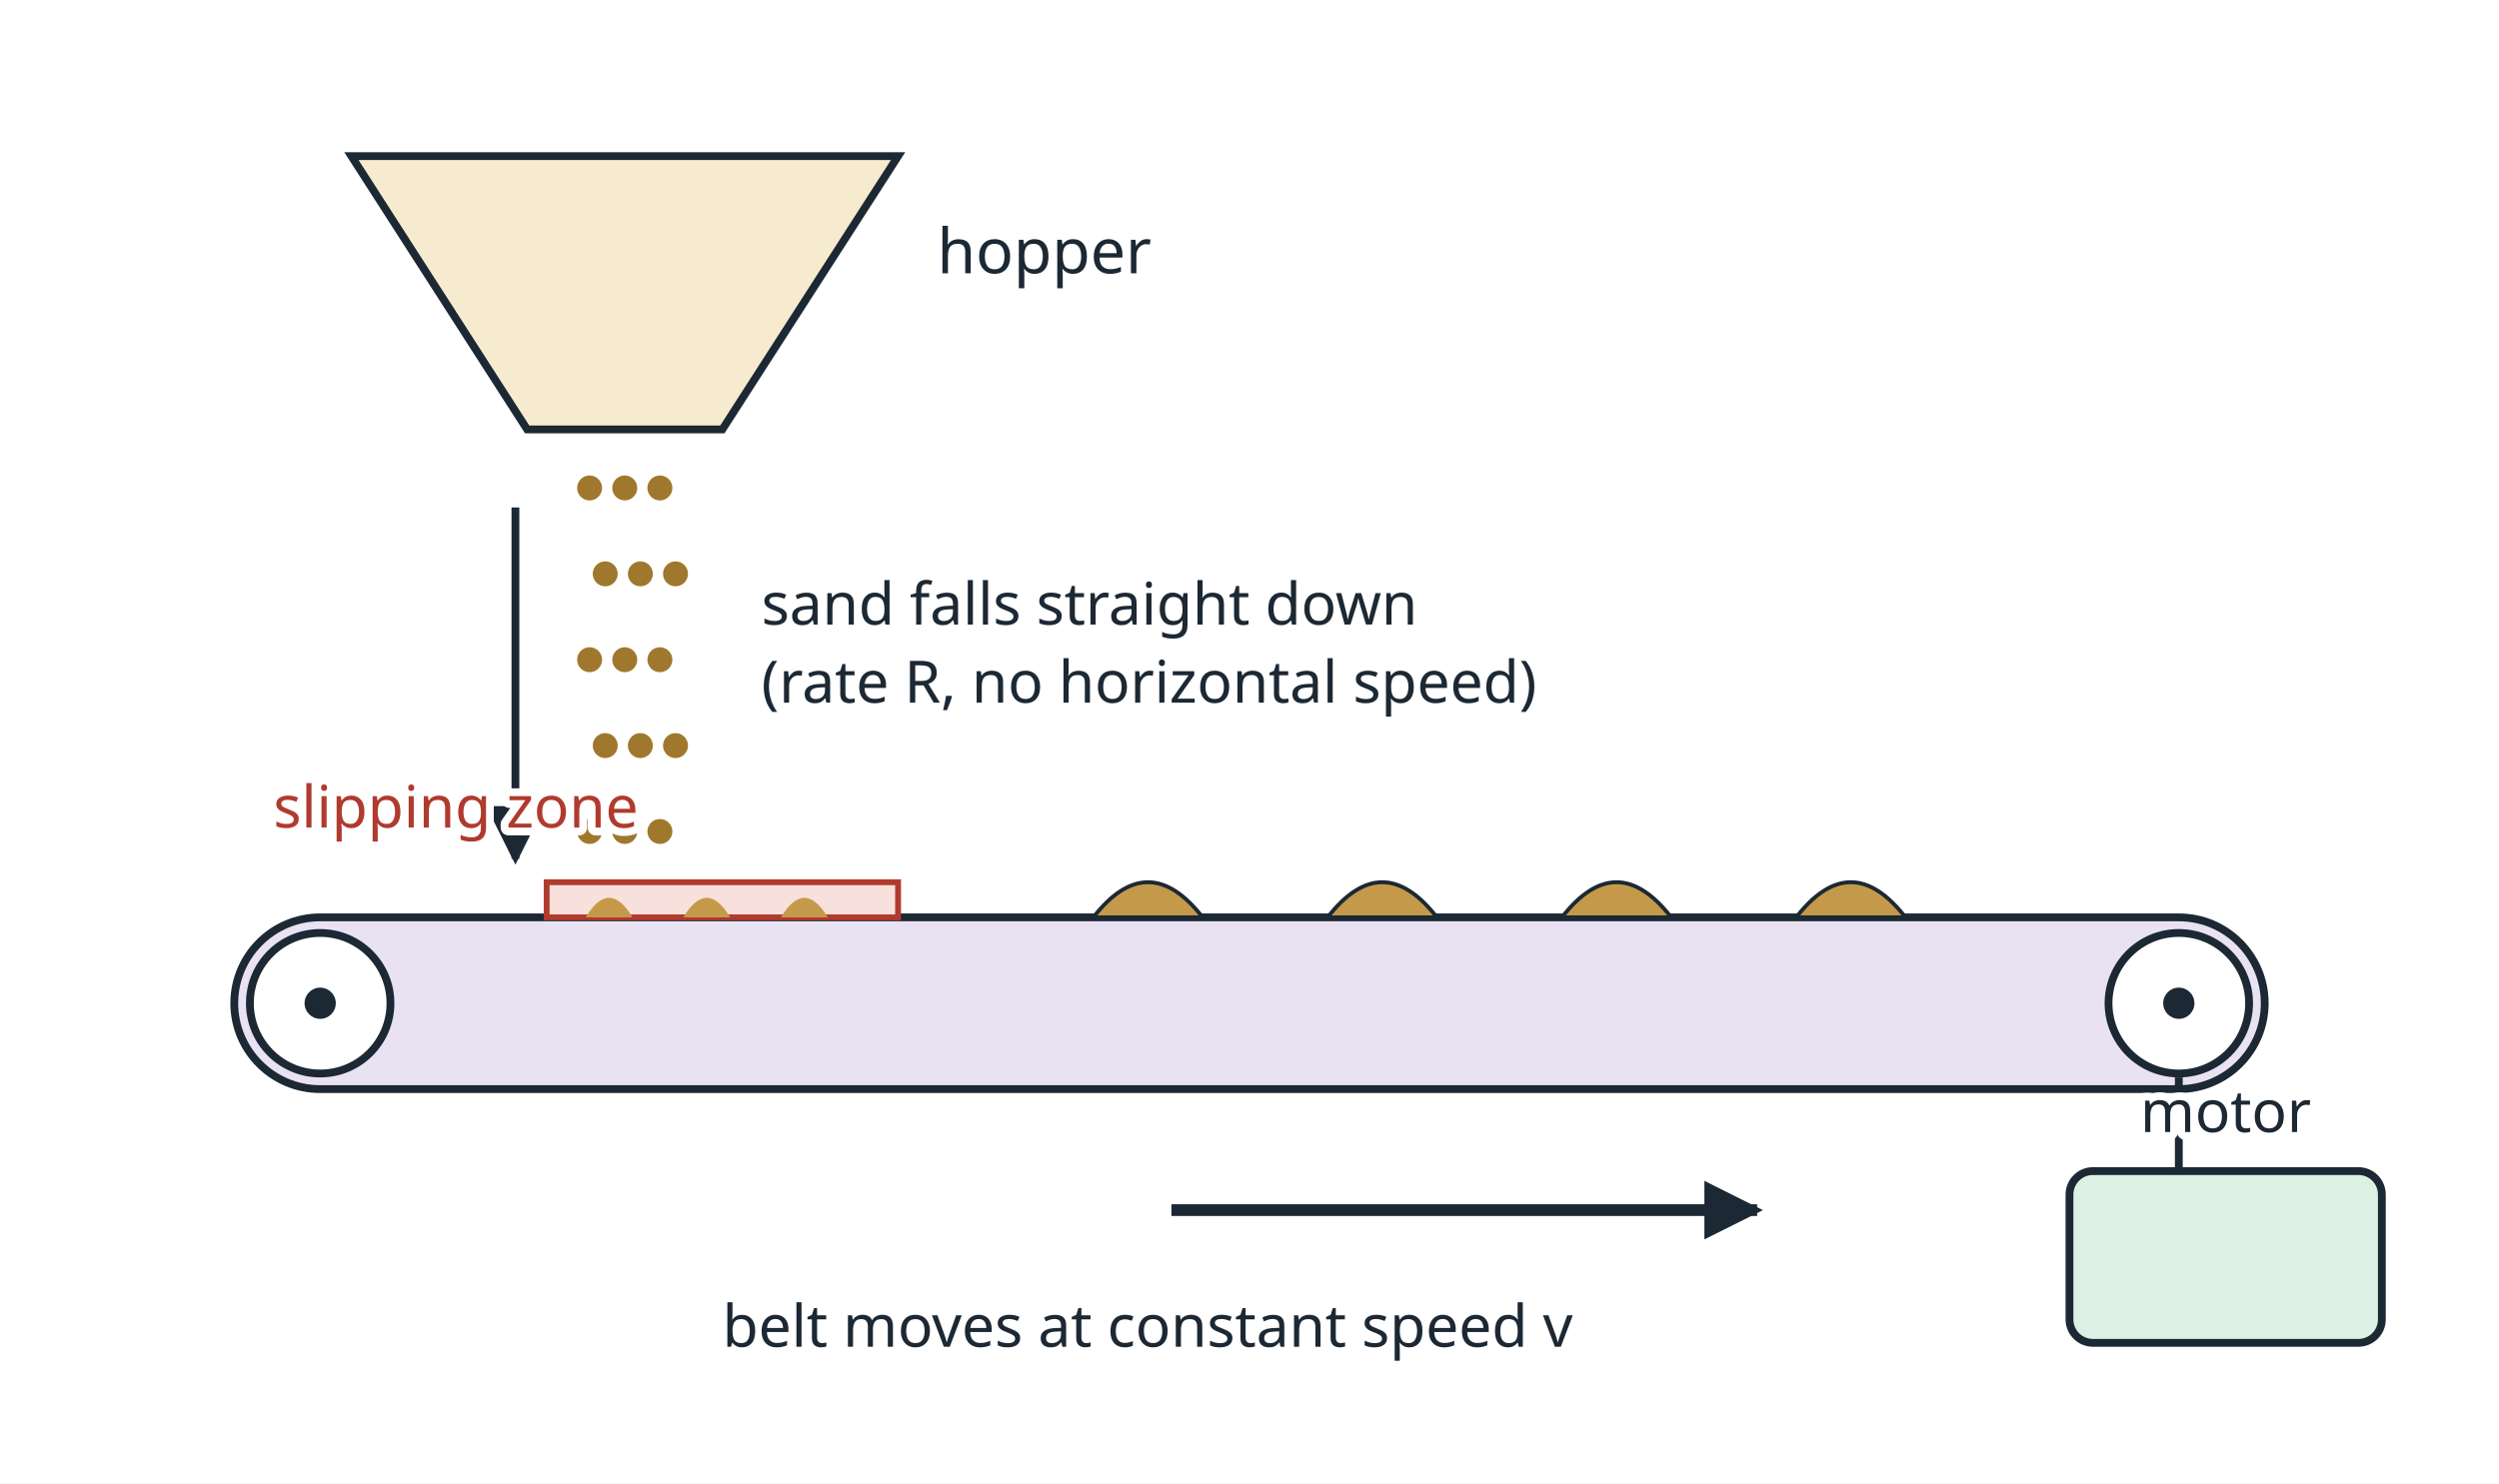
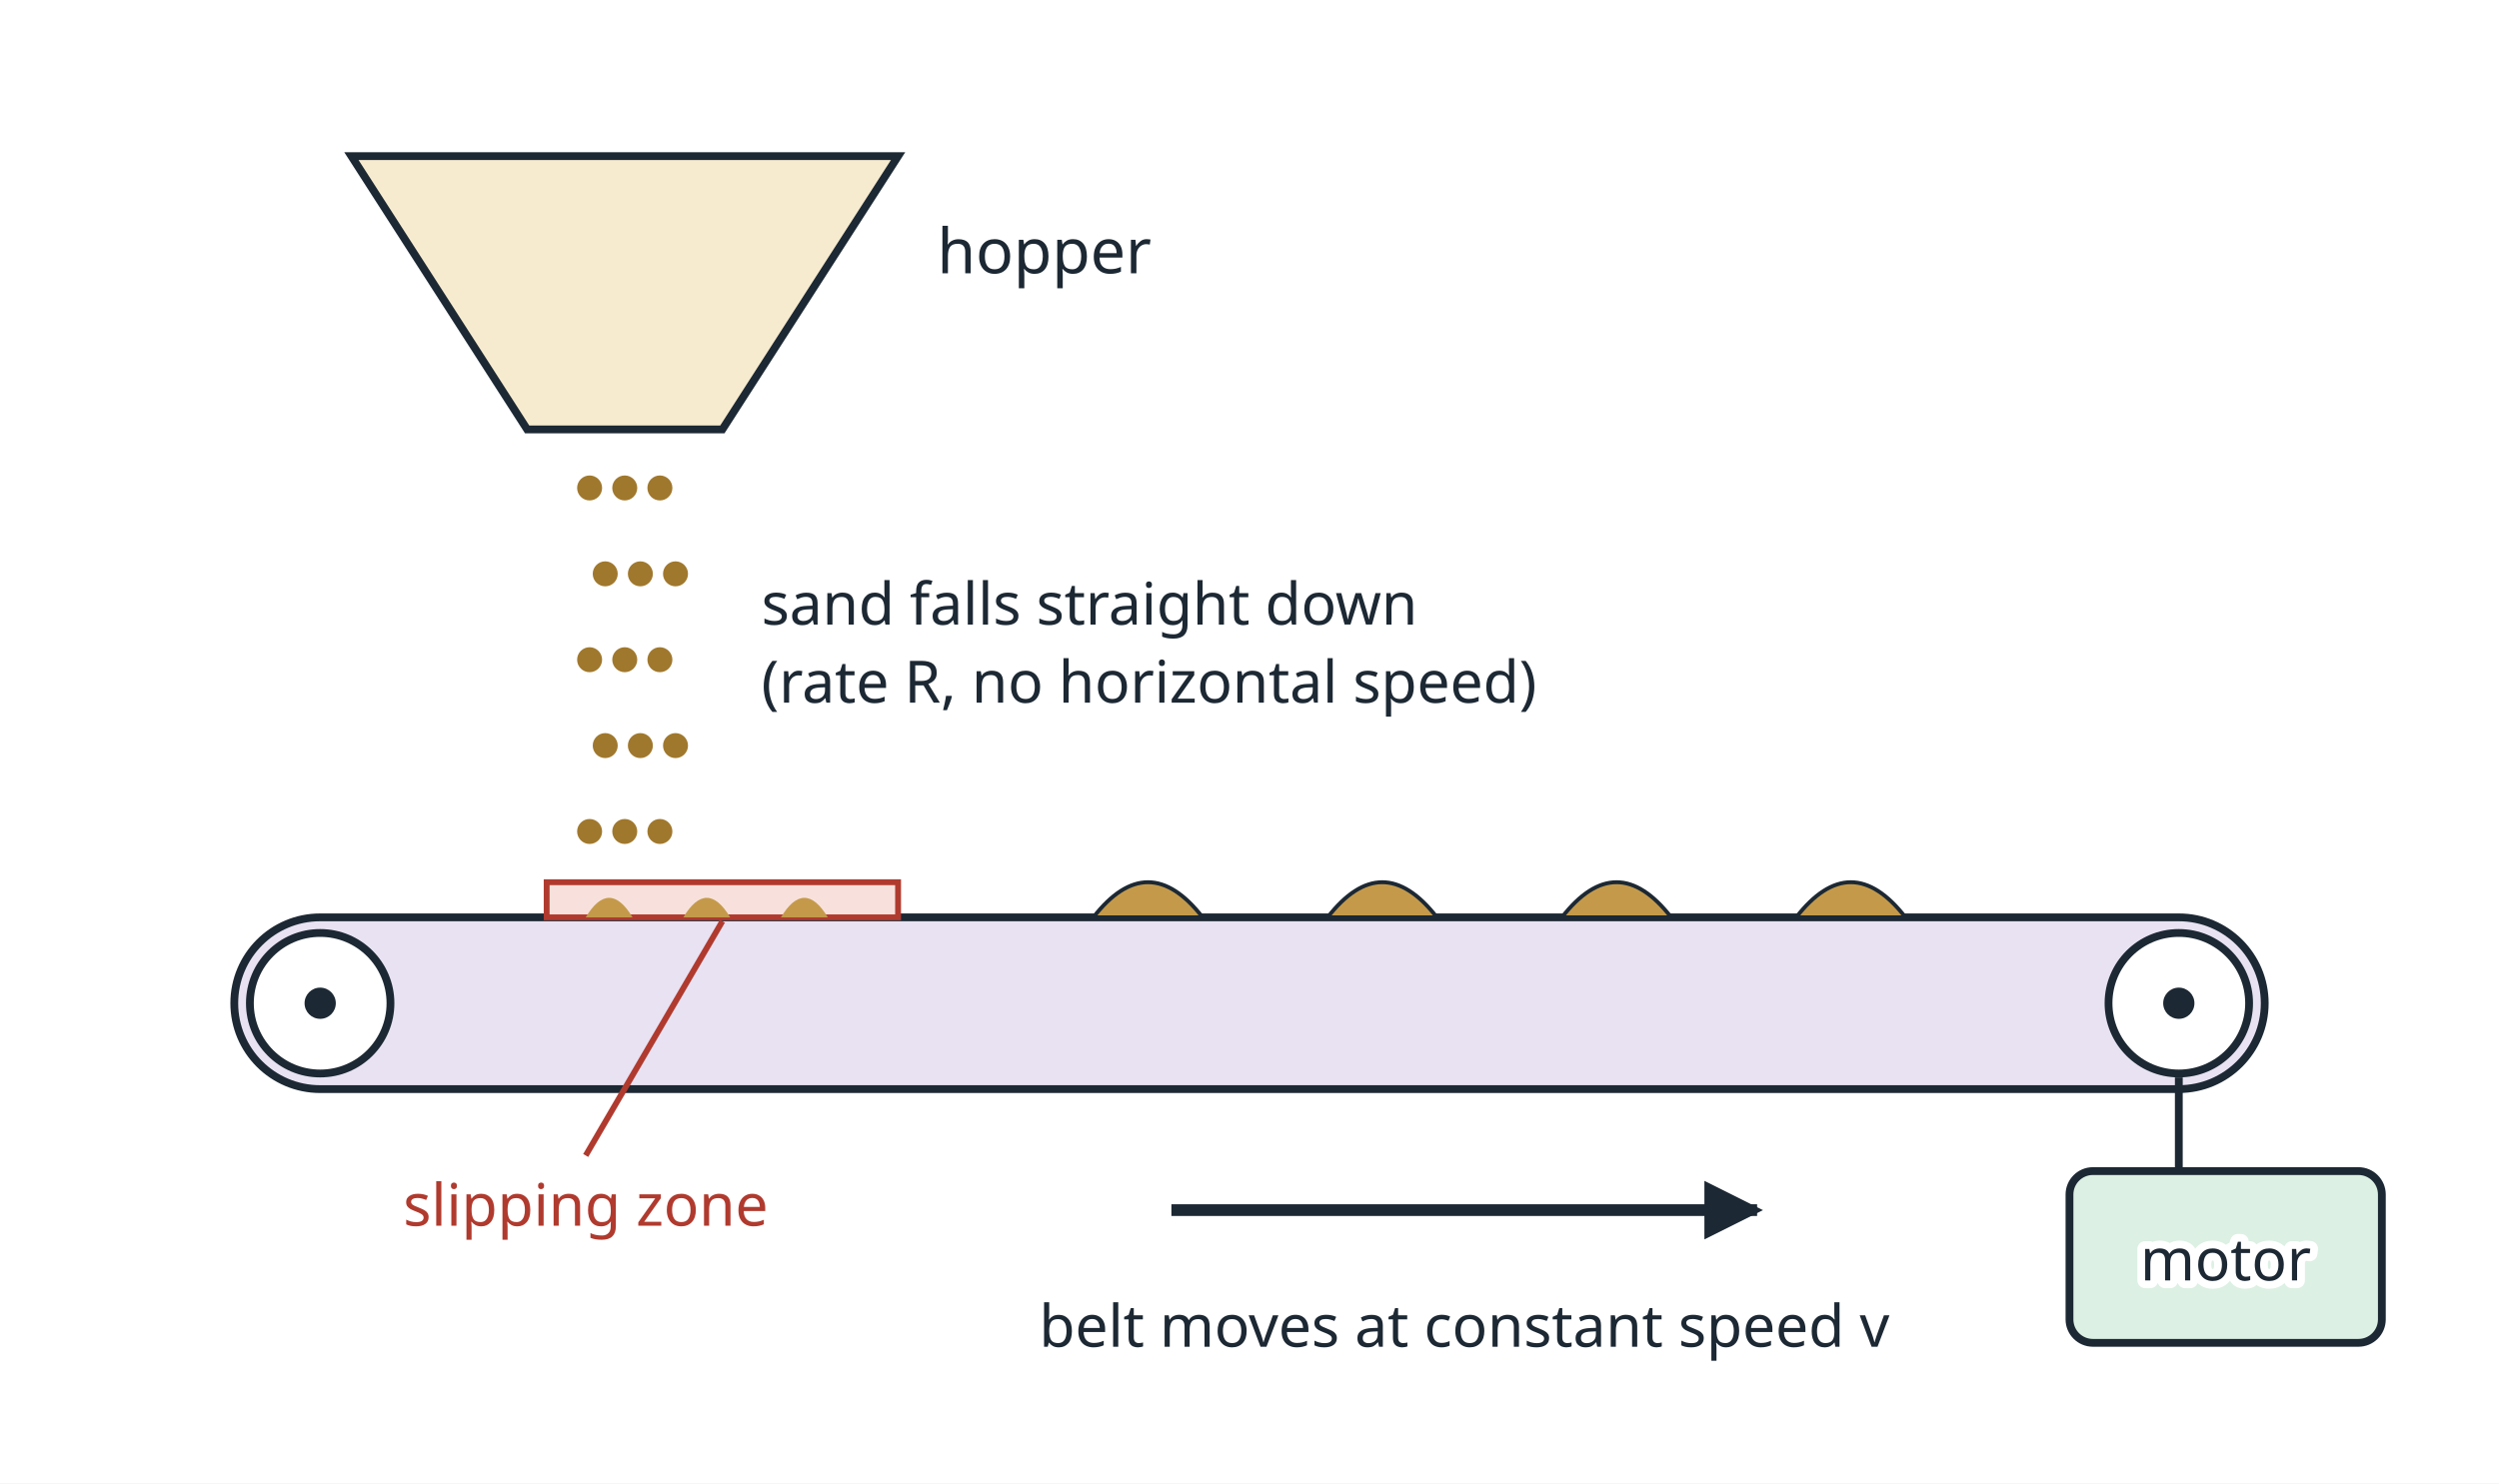
<svg xmlns="http://www.w3.org/2000/svg" viewBox="0 0 640 380" width="640" height="380" role="img">
  <defs>
    <marker id="ak" viewBox="0 0 10 10" refX="9" refY="5" markerUnits="userSpaceOnUse" markerWidth="15" markerHeight="15" orient="auto-start-reverse">
      <path d="M0 0 L10 5 L0 10 z" fill="#1c2833" />
    </marker>
    <marker id="ab" viewBox="0 0 10 10" refX="9" refY="5" markerUnits="userSpaceOnUse" markerWidth="15" markerHeight="15" orient="auto-start-reverse">
      <path d="M0 0 L10 5 L0 10 z" fill="#2f6fa8" />
    </marker>
    <marker id="ar" viewBox="0 0 10 10" refX="9" refY="5" markerUnits="userSpaceOnUse" markerWidth="15" markerHeight="15" orient="auto-start-reverse">
      <path d="M0 0 L10 5 L0 10 z" fill="#b03a2e" />
    </marker>
    <marker id="ag" viewBox="0 0 10 10" refX="9" refY="5" markerUnits="userSpaceOnUse" markerWidth="15" markerHeight="15" orient="auto-start-reverse">
      <path d="M0 0 L10 5 L0 10 z" fill="#2e7d4f" />
    </marker>
    <marker id="ap" viewBox="0 0 10 10" refX="9" refY="5" markerUnits="userSpaceOnUse" markerWidth="15" markerHeight="15" orient="auto-start-reverse">
      <path d="M0 0 L10 5 L0 10 z" fill="#6b4fa0" />
    </marker>
  </defs>
  <rect x="0" y="0" width="640" height="380" fill="#ffffff" />
  <polygon points="90,40 230,40 185,110 135,110" fill="#f7ebcf" stroke="#1c2833" stroke-width="2" />
  <circle cx="151" cy="125" r="3.2" fill="#a0782d" />
  <circle cx="160" cy="125" r="3.2" fill="#a0782d" />
  <circle cx="169" cy="125" r="3.2" fill="#a0782d" />
  <circle cx="155" cy="147" r="3.2" fill="#a0782d" />
  <circle cx="164" cy="147" r="3.2" fill="#a0782d" />
  <circle cx="173" cy="147" r="3.2" fill="#a0782d" />
  <circle cx="151" cy="169" r="3.2" fill="#a0782d" />
  <circle cx="160" cy="169" r="3.2" fill="#a0782d" />
  <circle cx="169" cy="169" r="3.2" fill="#a0782d" />
  <circle cx="155" cy="191" r="3.2" fill="#a0782d" />
  <circle cx="164" cy="191" r="3.2" fill="#a0782d" />
  <circle cx="173" cy="191" r="3.2" fill="#a0782d" />
  <circle cx="151" cy="213" r="3.2" fill="#a0782d" />
  <circle cx="160" cy="213" r="3.2" fill="#a0782d" />
  <circle cx="169" cy="213" r="3.2" fill="#a0782d" />
-   <line x1="132.0" y1="130.0" x2="132.0" y2="220.0" stroke="#1c2833" stroke-width="2" marker-end="url(#ak)" />
  <rect x="60" y="235" width="520" height="44" rx="22" fill="#e8e2f3" stroke="#1c2833" stroke-width="2" />
  <circle cx="82" cy="257" r="18" fill="#ffffff" stroke="#1c2833" stroke-width="2" />
  <circle cx="82" cy="257" r="4" fill="#1c2833" />
  <circle cx="558" cy="257" r="18" fill="#ffffff" stroke="#1c2833" stroke-width="2" />
  <circle cx="558" cy="257" r="4" fill="#1c2833" />
  <rect x="140" y="226" width="90" height="9" fill="#f8e1dc" stroke="#b03a2e" stroke-width="1.5" />
  <path d="M150 235 q 6 -10 12 0" fill="#c49a4a" stroke="none" />
  <path d="M175 235 q 6 -10 12 0" fill="#c49a4a" stroke="none" />
  <path d="M200 235 q 6 -10 12 0" fill="#c49a4a" stroke="none" />
  <path d="M280 235 q 14 -18 28 0 z" fill="#c49a4a" stroke="#1c2833" stroke-width="1" />
  <path d="M340 235 q 14 -18 28 0 z" fill="#c49a4a" stroke="#1c2833" stroke-width="1" />
  <path d="M400 235 q 14 -18 28 0 z" fill="#c49a4a" stroke="#1c2833" stroke-width="1" />
  <path d="M460 235 q 14 -18 28 0 z" fill="#c49a4a" stroke="#1c2833" stroke-width="1" />
  <line x1="300.0" y1="310.0" x2="450.0" y2="310.0" stroke="#1c2833" stroke-width="3" marker-end="url(#ak)" />
  <rect x="530" y="300" width="80" height="44" rx="6" fill="#dcf0e3" stroke="#1c2833" stroke-width="2" />
  <line x1="558.0" y1="300.0" x2="558.0" y2="276.0" stroke="#1c2833" stroke-width="2" />
  <text x="240.0" y="70.0" font-family="sans-serif" font-size="16" fill="#1c2833" text-anchor="start" stroke="#ffffff" stroke-width="4" stroke-linejoin="round" paint-order="stroke">hopper</text>
  <text x="195.0" y="160.0" font-family="sans-serif" font-size="15" fill="#1c2833" text-anchor="start" stroke="#ffffff" stroke-width="4" stroke-linejoin="round" paint-order="stroke">sand falls straight down</text>
  <text x="195.0" y="180.0" font-family="sans-serif" font-size="15" fill="#1c2833" text-anchor="start" stroke="#ffffff" stroke-width="4" stroke-linejoin="round" paint-order="stroke">(rate R, no horizontal speed)</text>
-   <text x="185.0" y="345.0" font-family="sans-serif" font-size="15" fill="#1c2833" text-anchor="start" stroke="#ffffff" stroke-width="4" stroke-linejoin="round" paint-order="stroke">belt moves at constant speed v</text>
-   <text x="570.0" y="290.0" font-family="sans-serif" font-size="15" fill="#1c2833" text-anchor="middle" stroke="#ffffff" stroke-width="4" stroke-linejoin="round" paint-order="stroke">motor</text>
-   <text x="70.0" y="212.0" font-family="sans-serif" font-size="15" fill="#b03a2e" text-anchor="start" stroke="#ffffff" stroke-width="4" stroke-linejoin="round" paint-order="stroke">slipping zone</text>
+   <text x="375.0" y="345.0" font-family="sans-serif" font-size="15" fill="#1c2833" text-anchor="middle" stroke="#ffffff" stroke-width="4" stroke-linejoin="round" paint-order="stroke">belt moves at constant speed v</text>
+   <text x="570.0" y="328.0" font-family="sans-serif" font-size="15" fill="#1c2833" text-anchor="middle" stroke="#ffffff" stroke-width="4" stroke-linejoin="round" paint-order="stroke">motor</text>
+   <line x1="185.0" y1="236.0" x2="150.0" y2="296.0" stroke="#b03a2e" stroke-width="1.5" />
+   <text x="150.0" y="314.0" font-family="sans-serif" font-size="15" fill="#b03a2e" text-anchor="middle" stroke="#ffffff" stroke-width="4" stroke-linejoin="round" paint-order="stroke">slipping zone</text>
</svg>
